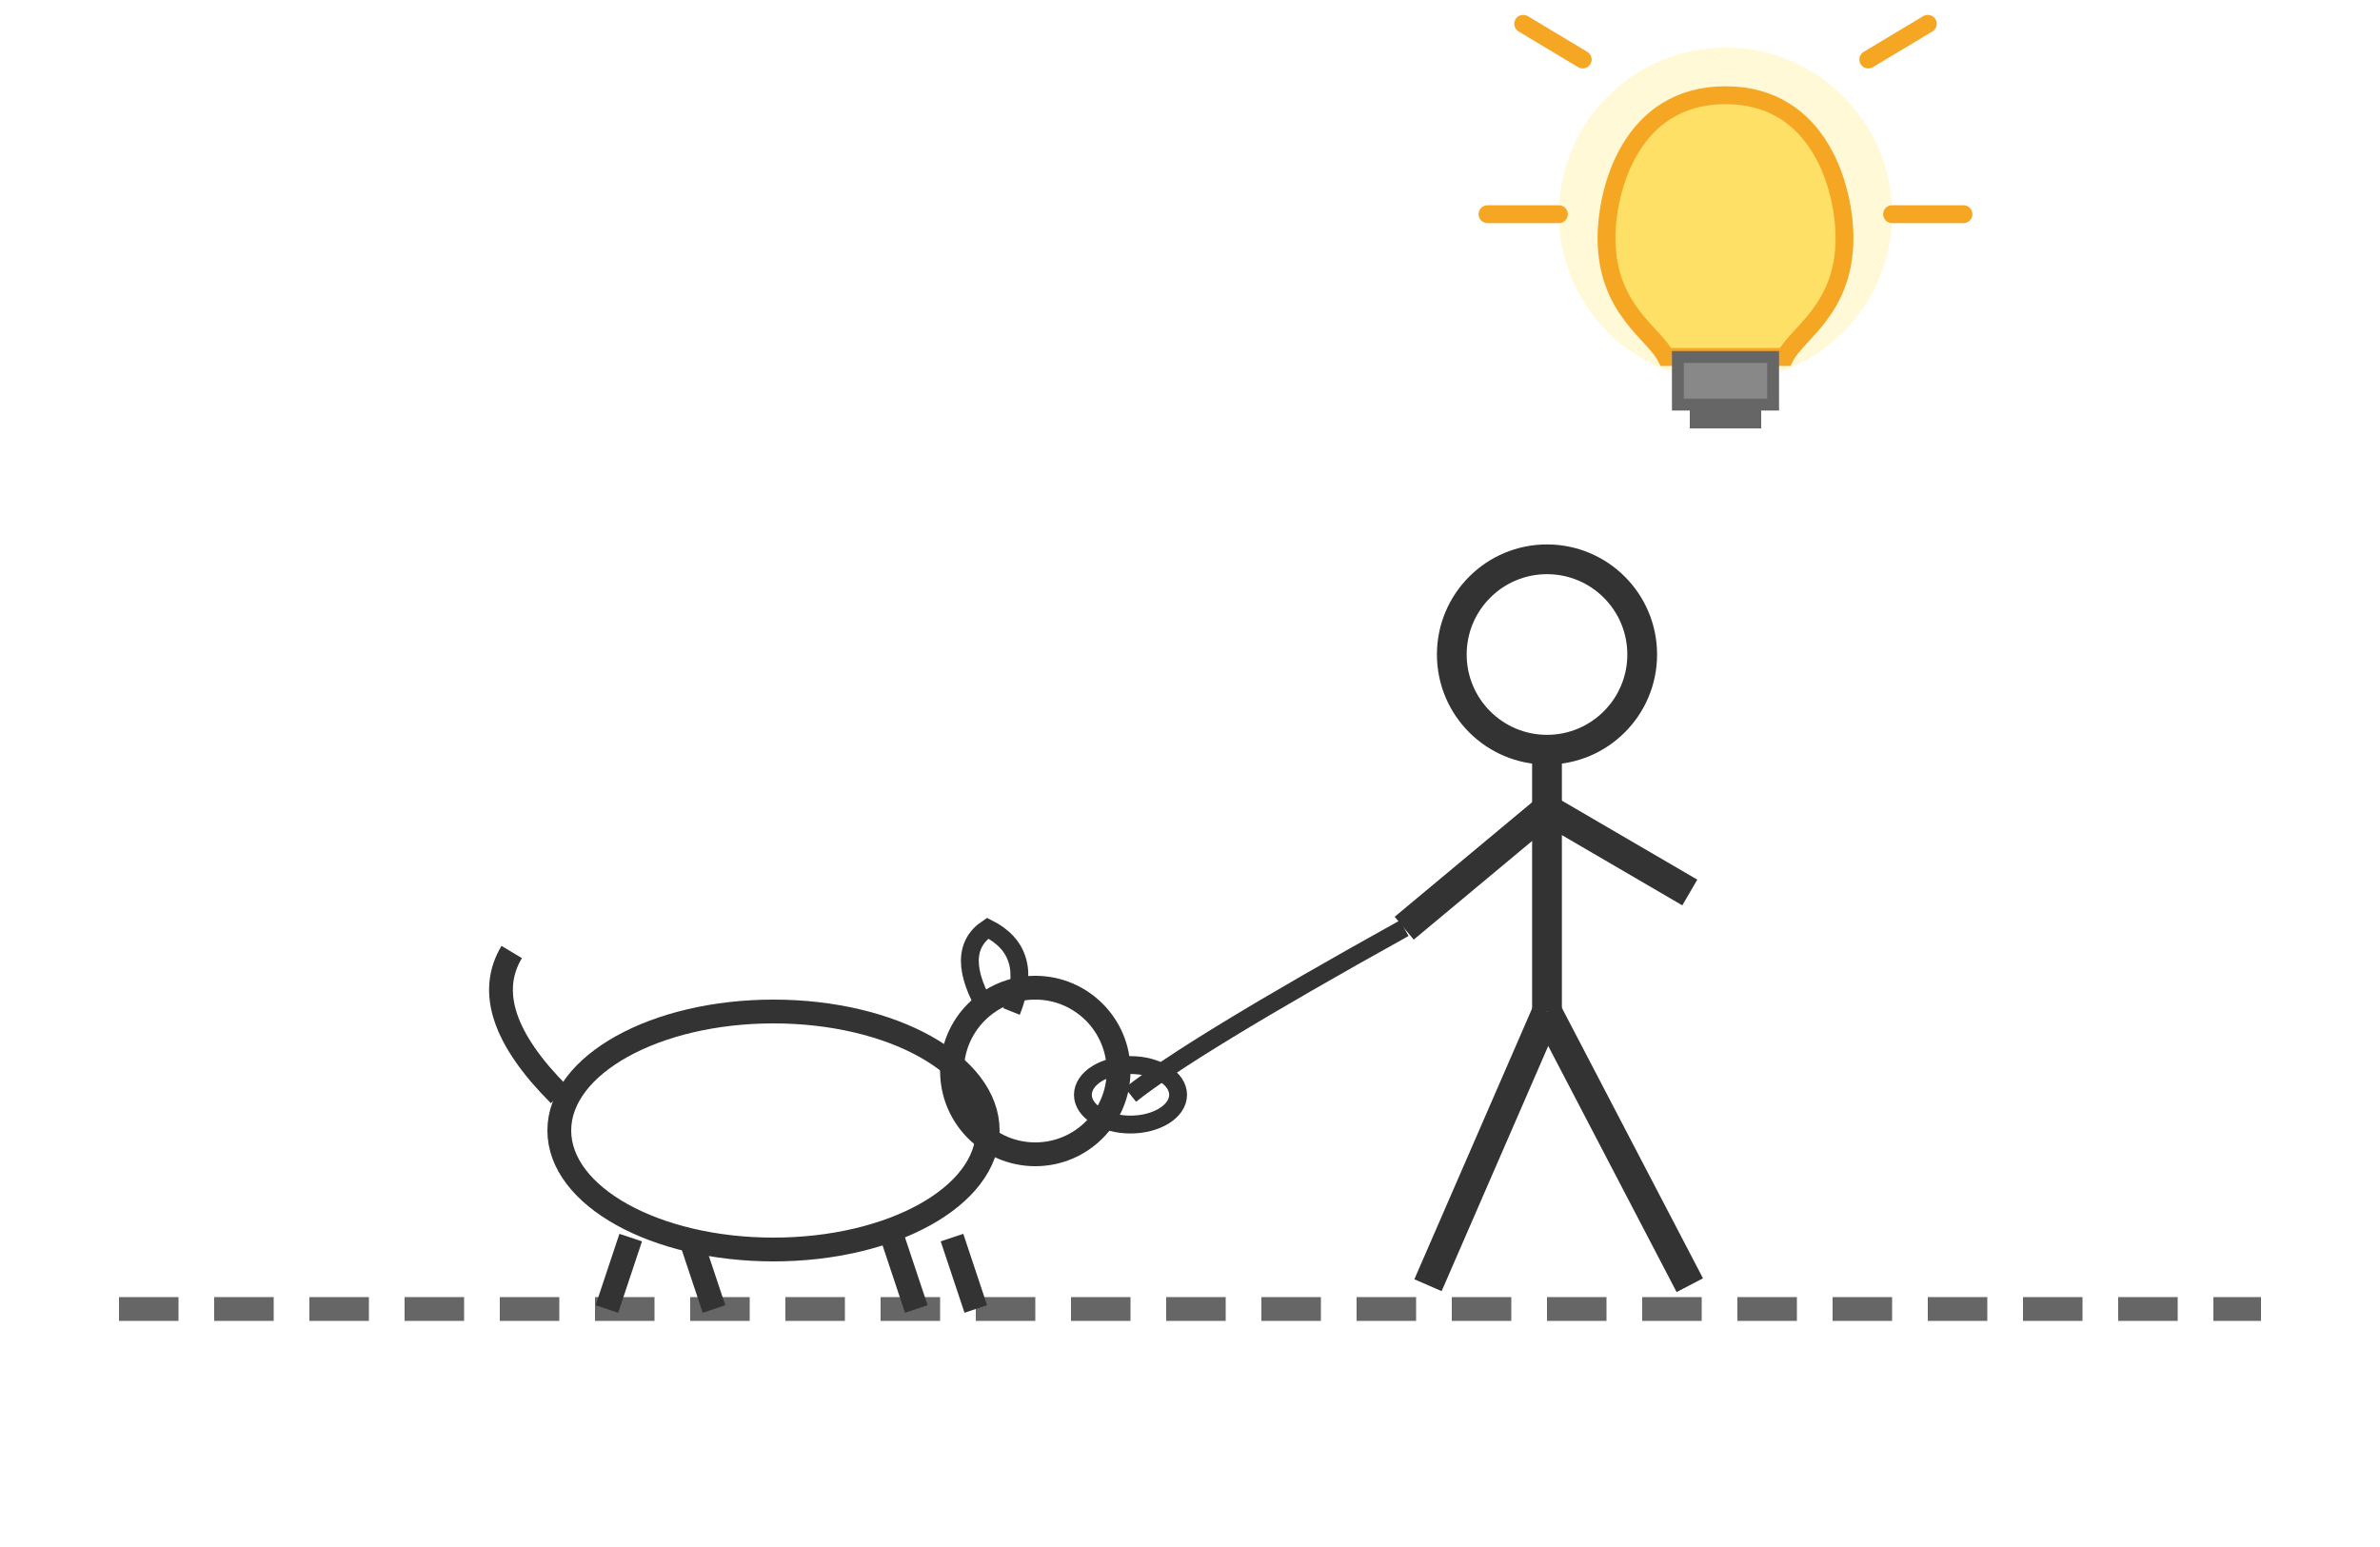
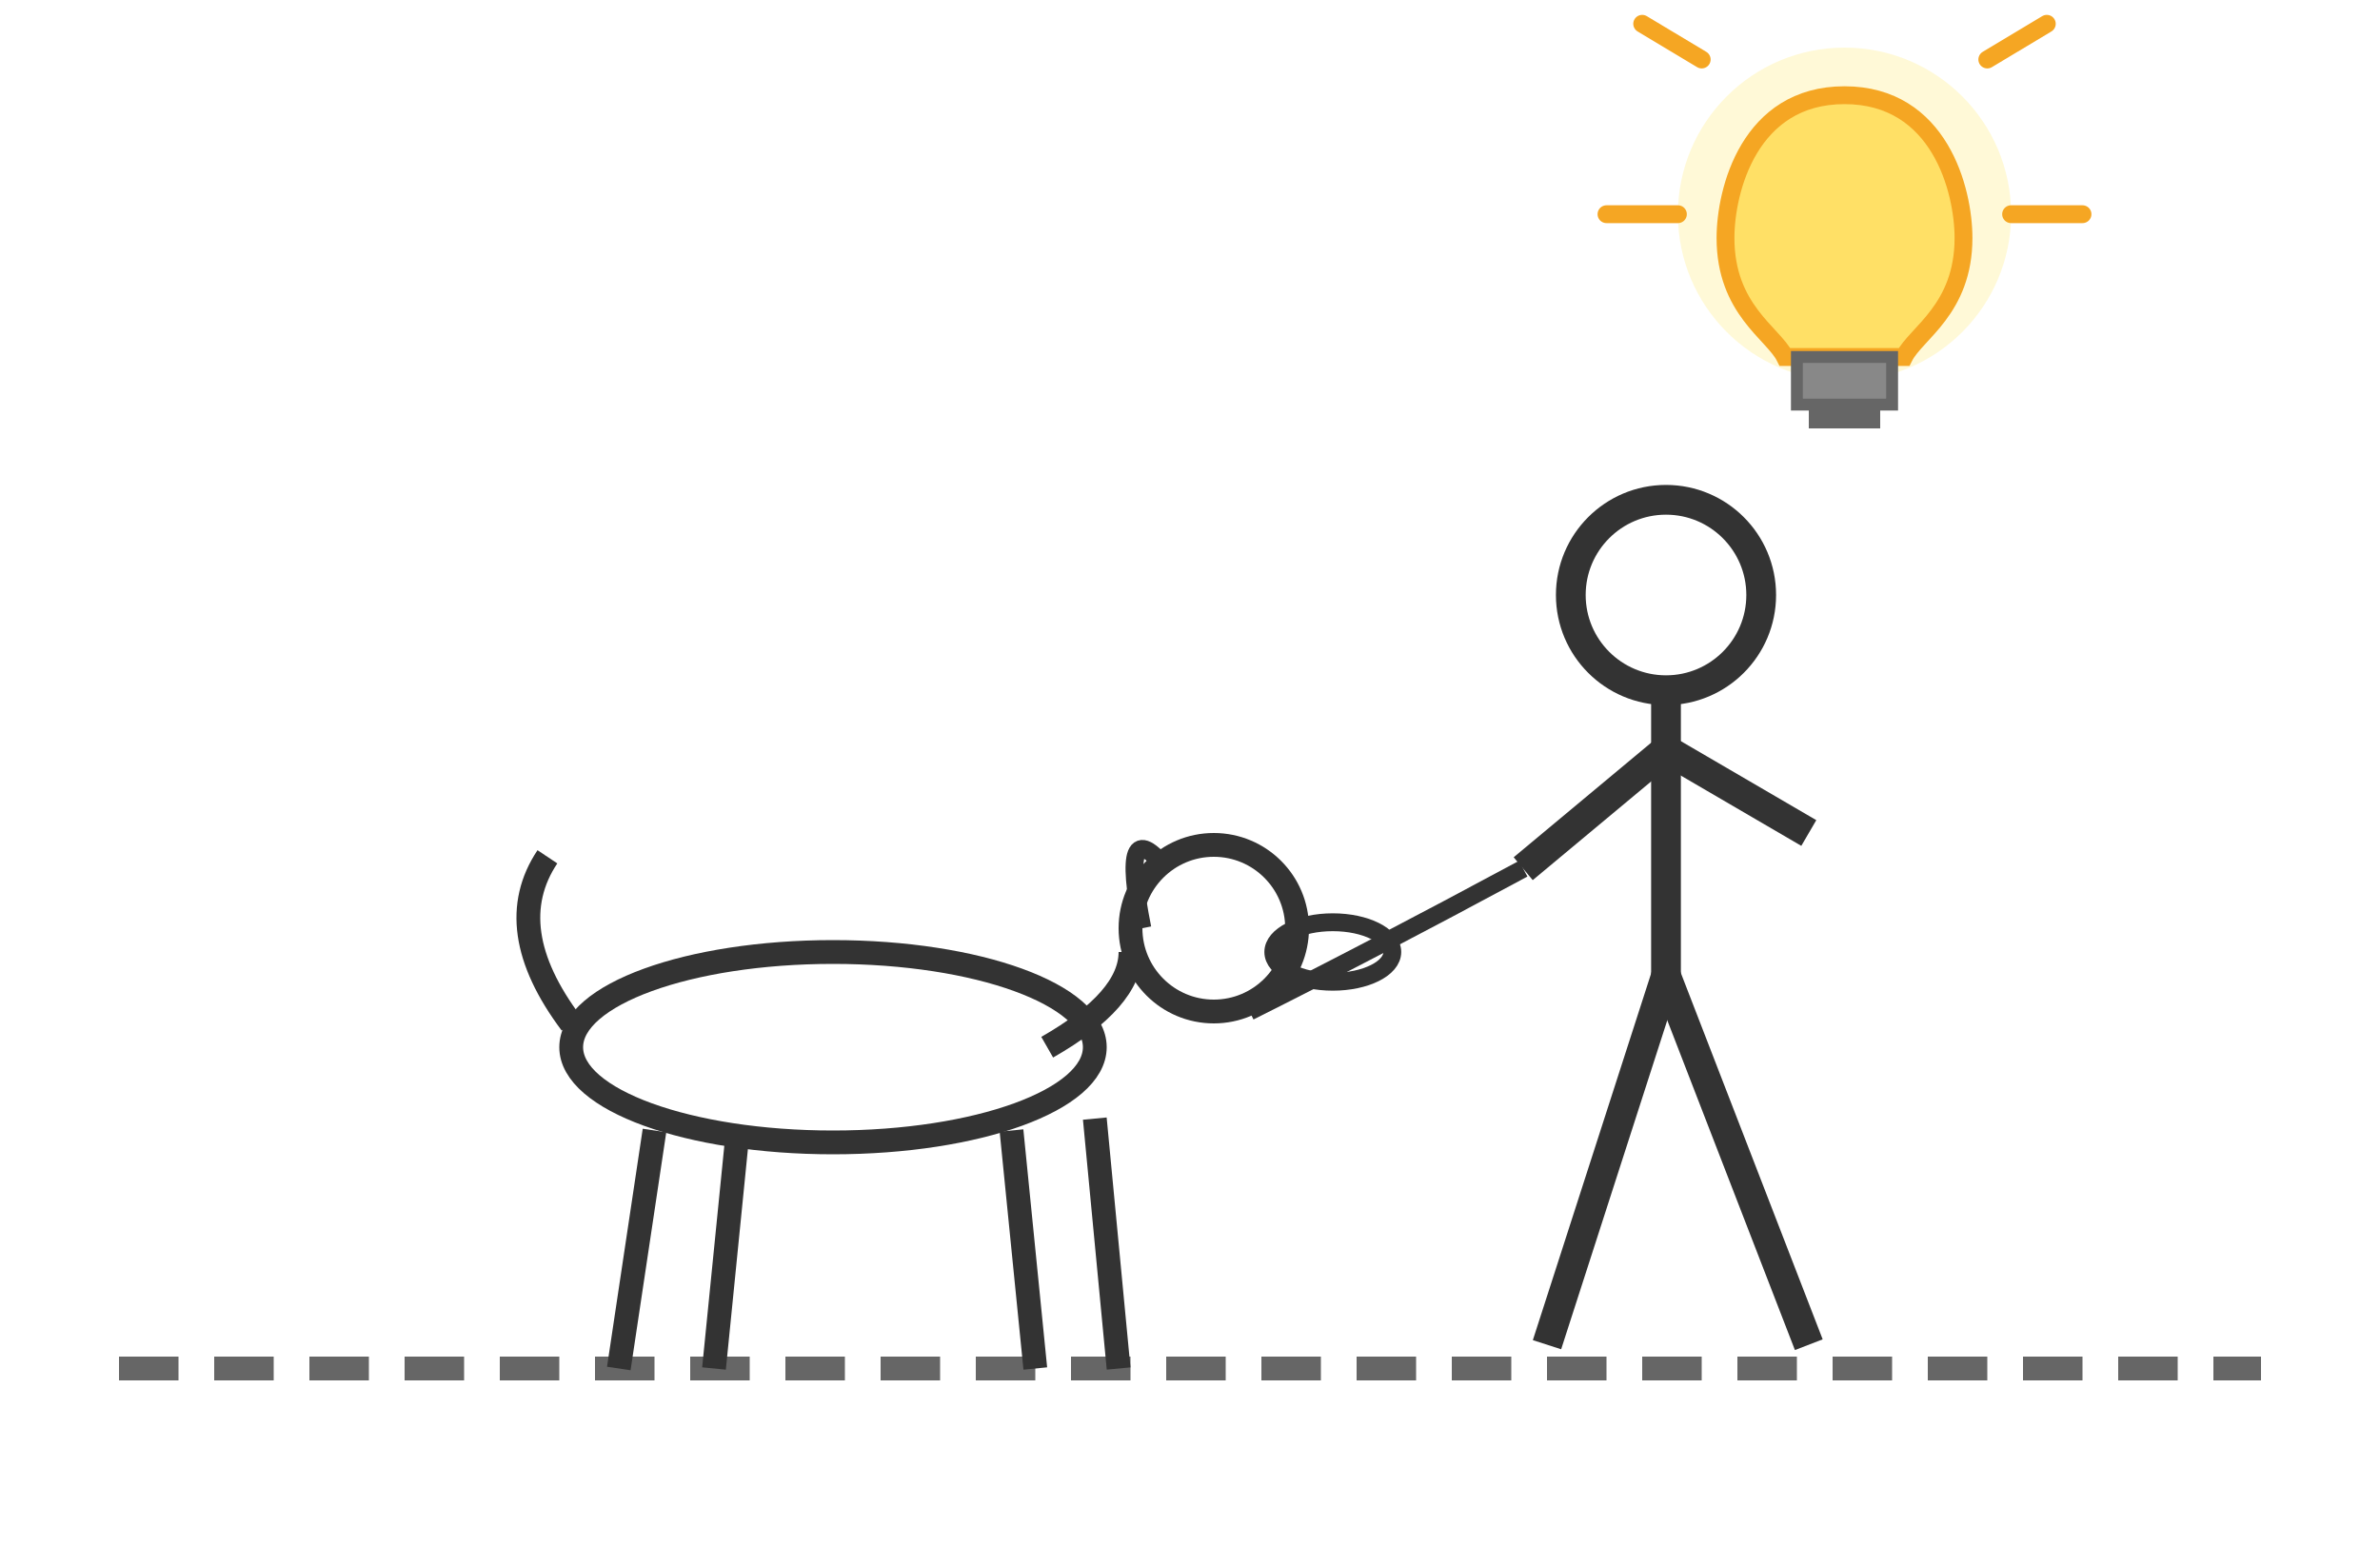
<svg xmlns="http://www.w3.org/2000/svg" viewBox="0 0 200 130" width="200" height="130">
-   <line x1="10" y1="110" x2="190" y2="110" stroke="#666" stroke-width="2" stroke-dasharray="5,3" />
-   <g transform="translate(90, 0)">
-     <circle cx="40" cy="55" r="8" fill="none" stroke="#333" stroke-width="2.5" />
-     <line x1="40" y1="63" x2="40" y2="85" stroke="#333" stroke-width="2.5" />
-     <line x1="40" y1="68" x2="28" y2="78" stroke="#333" stroke-width="2.5" />
-     <line x1="40" y1="68" x2="52" y2="75" stroke="#333" stroke-width="2.5" />
-     <line x1="40" y1="85" x2="30" y2="108" stroke="#333" stroke-width="2.5" />
-     <line x1="40" y1="85" x2="52" y2="108" stroke="#333" stroke-width="2.5" />
-     <path d="M28 78 Q10 88 5 92" fill="none" stroke="#333" stroke-width="1.5" />
+   <line x1="10" y1="115" x2="190" y2="115" stroke="#666" stroke-width="2" stroke-dasharray="5,3" />
+   <g transform="translate(100, 0)">
+     <circle cx="40" cy="50" r="8" fill="none" stroke="#333" stroke-width="2.5" />
+     <line x1="40" y1="58" x2="40" y2="82" stroke="#333" stroke-width="2.5" />
+     <line x1="40" y1="63" x2="28" y2="73" stroke="#333" stroke-width="2.5" />
+     <line x1="40" y1="63" x2="52" y2="70" stroke="#333" stroke-width="2.5" />
+     <line x1="40" y1="82" x2="30" y2="113" stroke="#333" stroke-width="2.5" />
+     <line x1="40" y1="82" x2="52" y2="113" stroke="#333" stroke-width="2.5" />
+     <path d="M28 73 Q15 80 5 85" fill="none" stroke="#333" stroke-width="1.5" />
  </g>
-   <g transform="translate(45, 80)">
-     <ellipse cx="20" cy="15" rx="18" ry="10" fill="none" stroke="#333" stroke-width="2" />
-     <circle cx="42" cy="10" r="7" fill="none" stroke="#333" stroke-width="2" />
-     <ellipse cx="50" cy="12" rx="4" ry="2.5" fill="none" stroke="#333" stroke-width="1.5" />
-     <path d="M38 5 Q35 0 38 -2 Q42 0 40 5" fill="none" stroke="#333" stroke-width="1.5" />
-     <path d="M2 12 Q-5 5 -2 0" fill="none" stroke="#333" stroke-width="2" />
-     <line x1="30" y1="24" x2="32" y2="30" stroke="#333" stroke-width="2" />
-     <line x1="35" y1="24" x2="37" y2="30" stroke="#333" stroke-width="2" />
-     <line x1="8" y1="24" x2="6" y2="30" stroke="#333" stroke-width="2" />
-     <line x1="13" y1="24" x2="15" y2="30" stroke="#333" stroke-width="2" />
+   <g transform="translate(40, 60)">
+     <ellipse cx="30" cy="28" rx="22" ry="8" fill="none" stroke="#333" stroke-width="2" />
+     <path d="M48 28 Q55 24 55 20" fill="none" stroke="#333" stroke-width="2" />
+     <circle cx="62" cy="18" r="7" fill="none" stroke="#333" stroke-width="2" />
+     <ellipse cx="72" cy="20" rx="5" ry="2.5" fill="none" stroke="#333" stroke-width="1.5" />
+     <path d="M58 13 Q54 8 56 18" fill="none" stroke="#333" stroke-width="1.5" />
+     <path d="M8 26 Q2 18 6 12" fill="none" stroke="#333" stroke-width="2" />
+     <line x1="45" y1="35" x2="47" y2="55" stroke="#333" stroke-width="2" />
+     <line x1="52" y1="34" x2="54" y2="55" stroke="#333" stroke-width="2" />
+     <line x1="15" y1="35" x2="12" y2="55" stroke="#333" stroke-width="2" />
+     <line x1="22" y1="35" x2="20" y2="55" stroke="#333" stroke-width="2" />
  </g>
-   <g transform="translate(145, 0)">
+   <g transform="translate(155, 0)">
    <circle cx="0" cy="18" r="14" fill="#FFF3B0" opacity="0.5" />
    <path d="M0 8              C-8 8 -10 16 -10 20              C-10 26 -6 28 -5 30              L5 30              C6 28 10 26 10 20              C10 16 8 8 0 8" fill="#FFE066" stroke="#F5A623" stroke-width="1.5" />
    <rect x="-4" y="30" width="8" height="4" fill="#888" stroke="#666" stroke-width="1" />
    <rect x="-3" y="34" width="6" height="2" fill="#666" />
    <g stroke="#F5A623" stroke-width="1.5" stroke-linecap="round">
      <line x1="0" y1="-2" x2="0" y2="-8" />
      <line x1="12" y1="5" x2="17" y2="2" />
      <line x1="-12" y1="5" x2="-17" y2="2" />
      <line x1="14" y1="18" x2="20" y2="18" />
      <line x1="-14" y1="18" x2="-20" y2="18" />
    </g>
  </g>
</svg>
